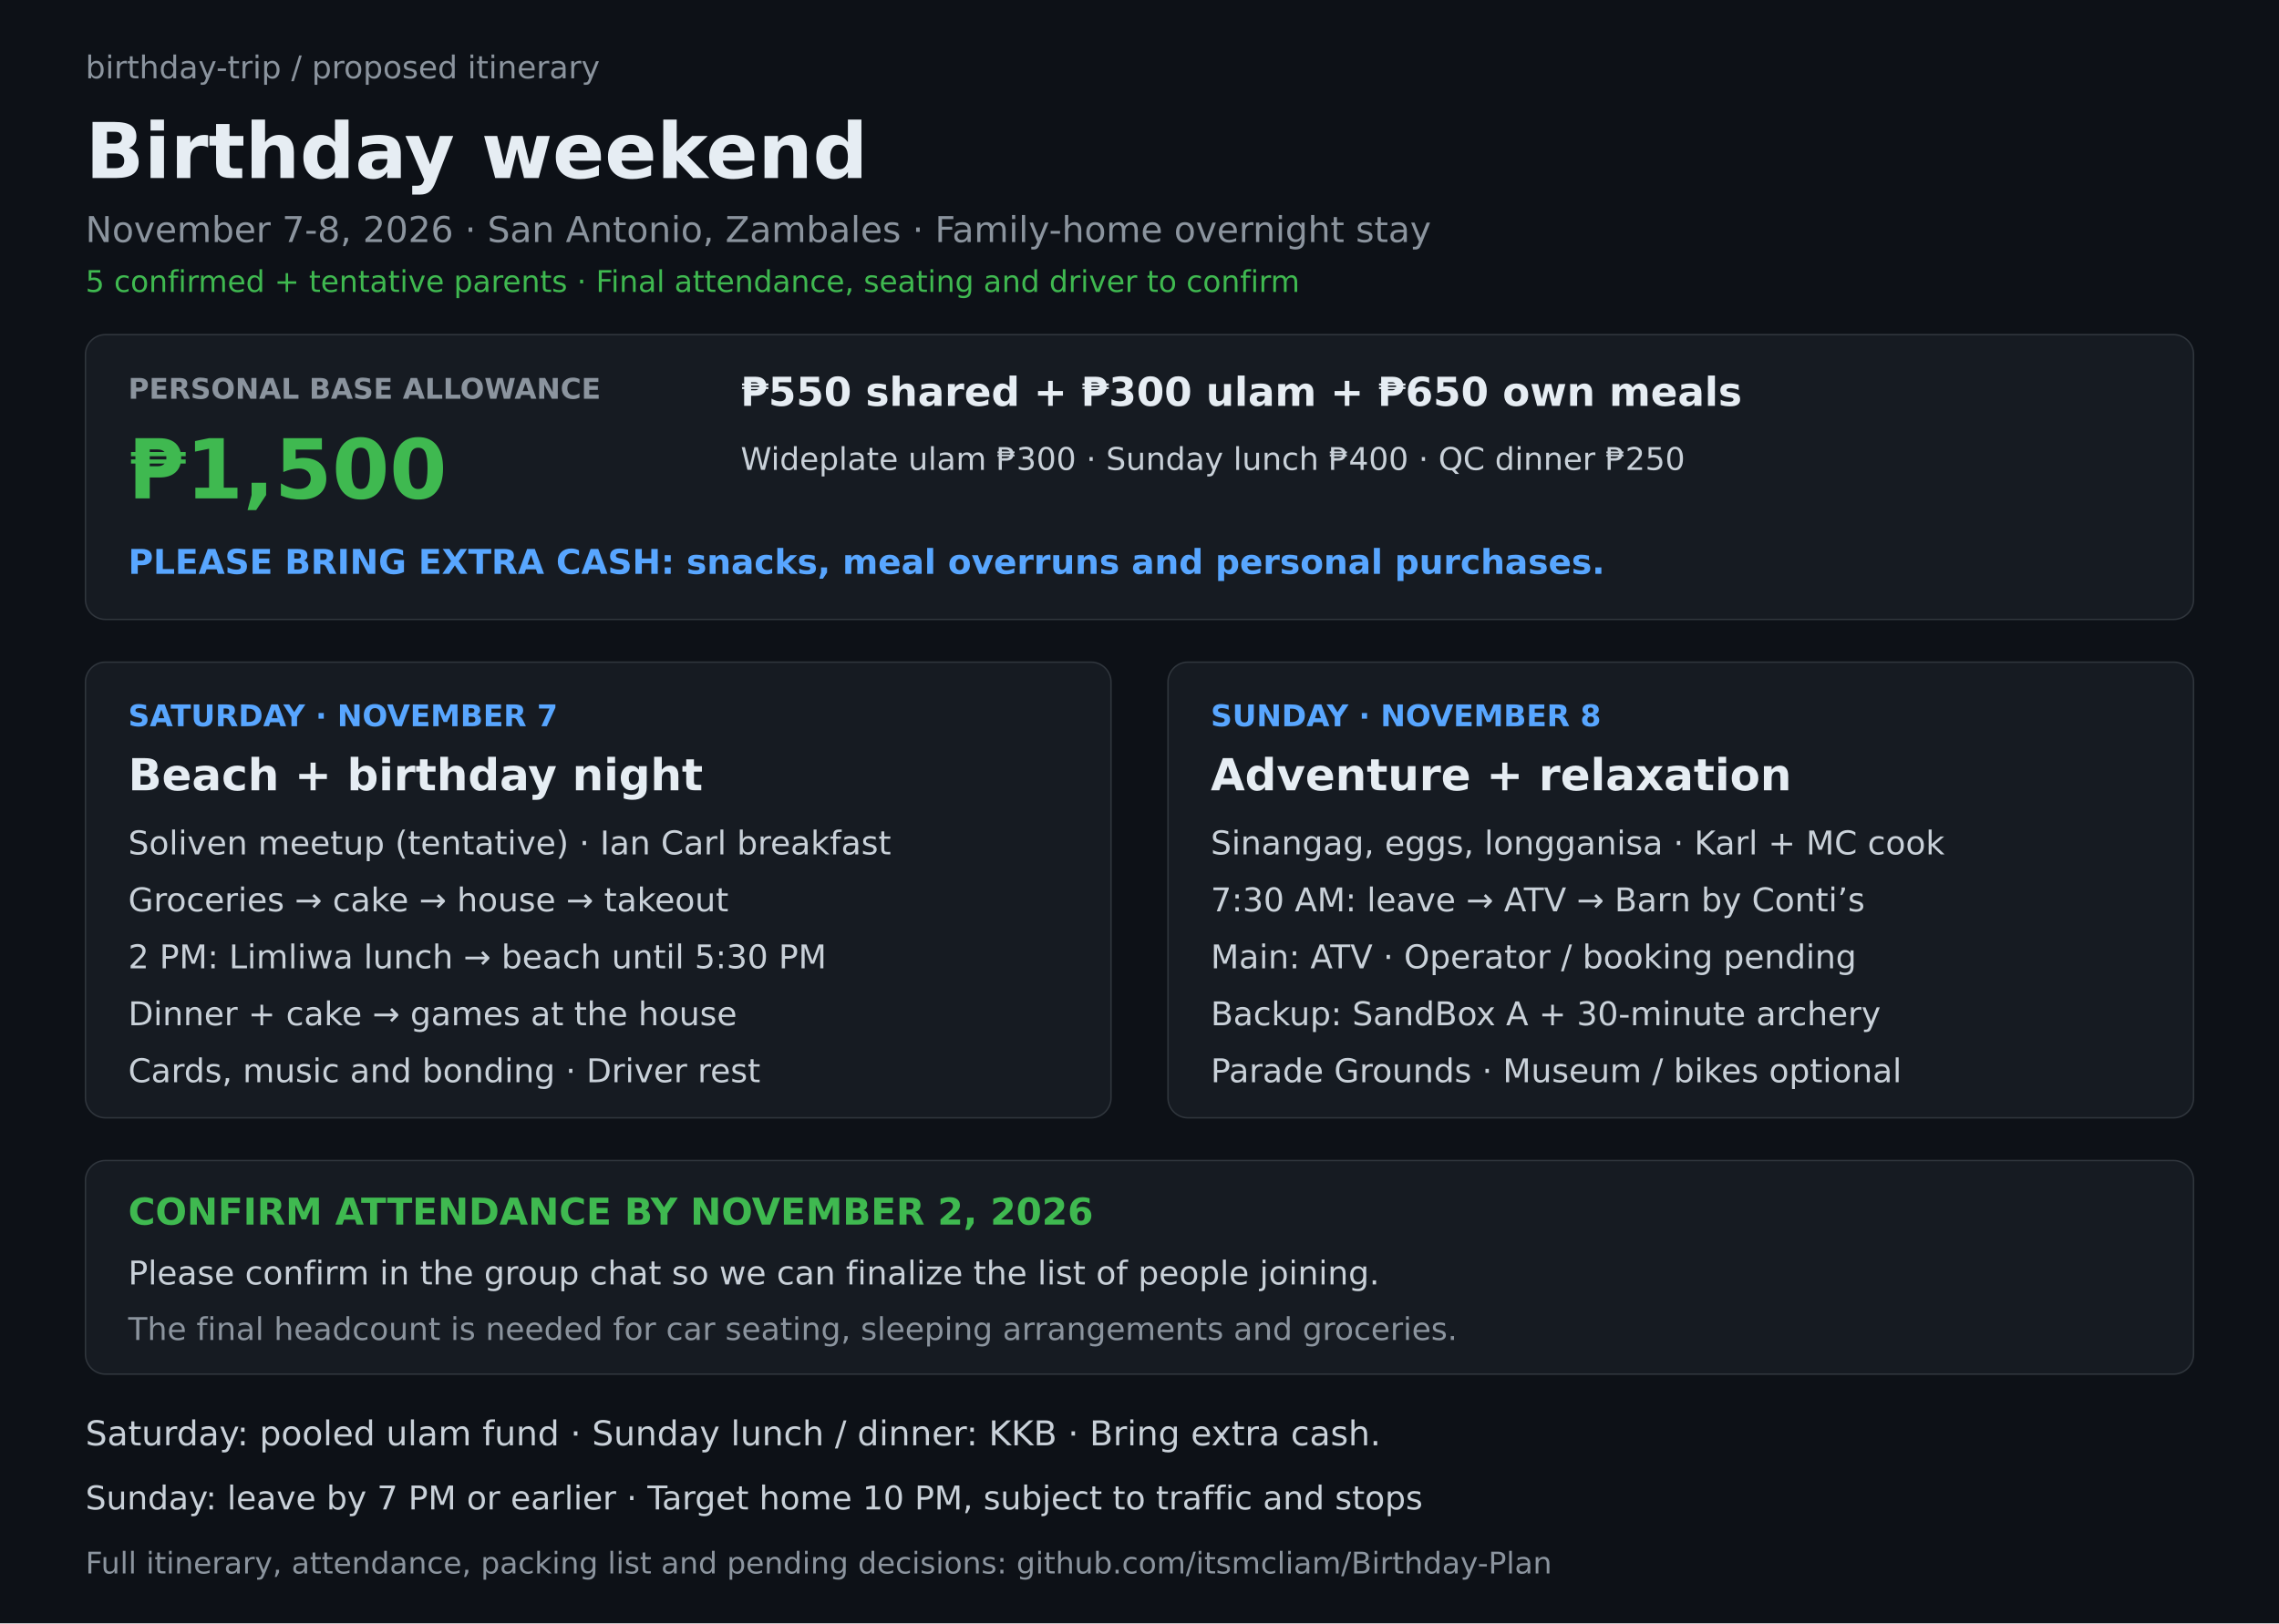
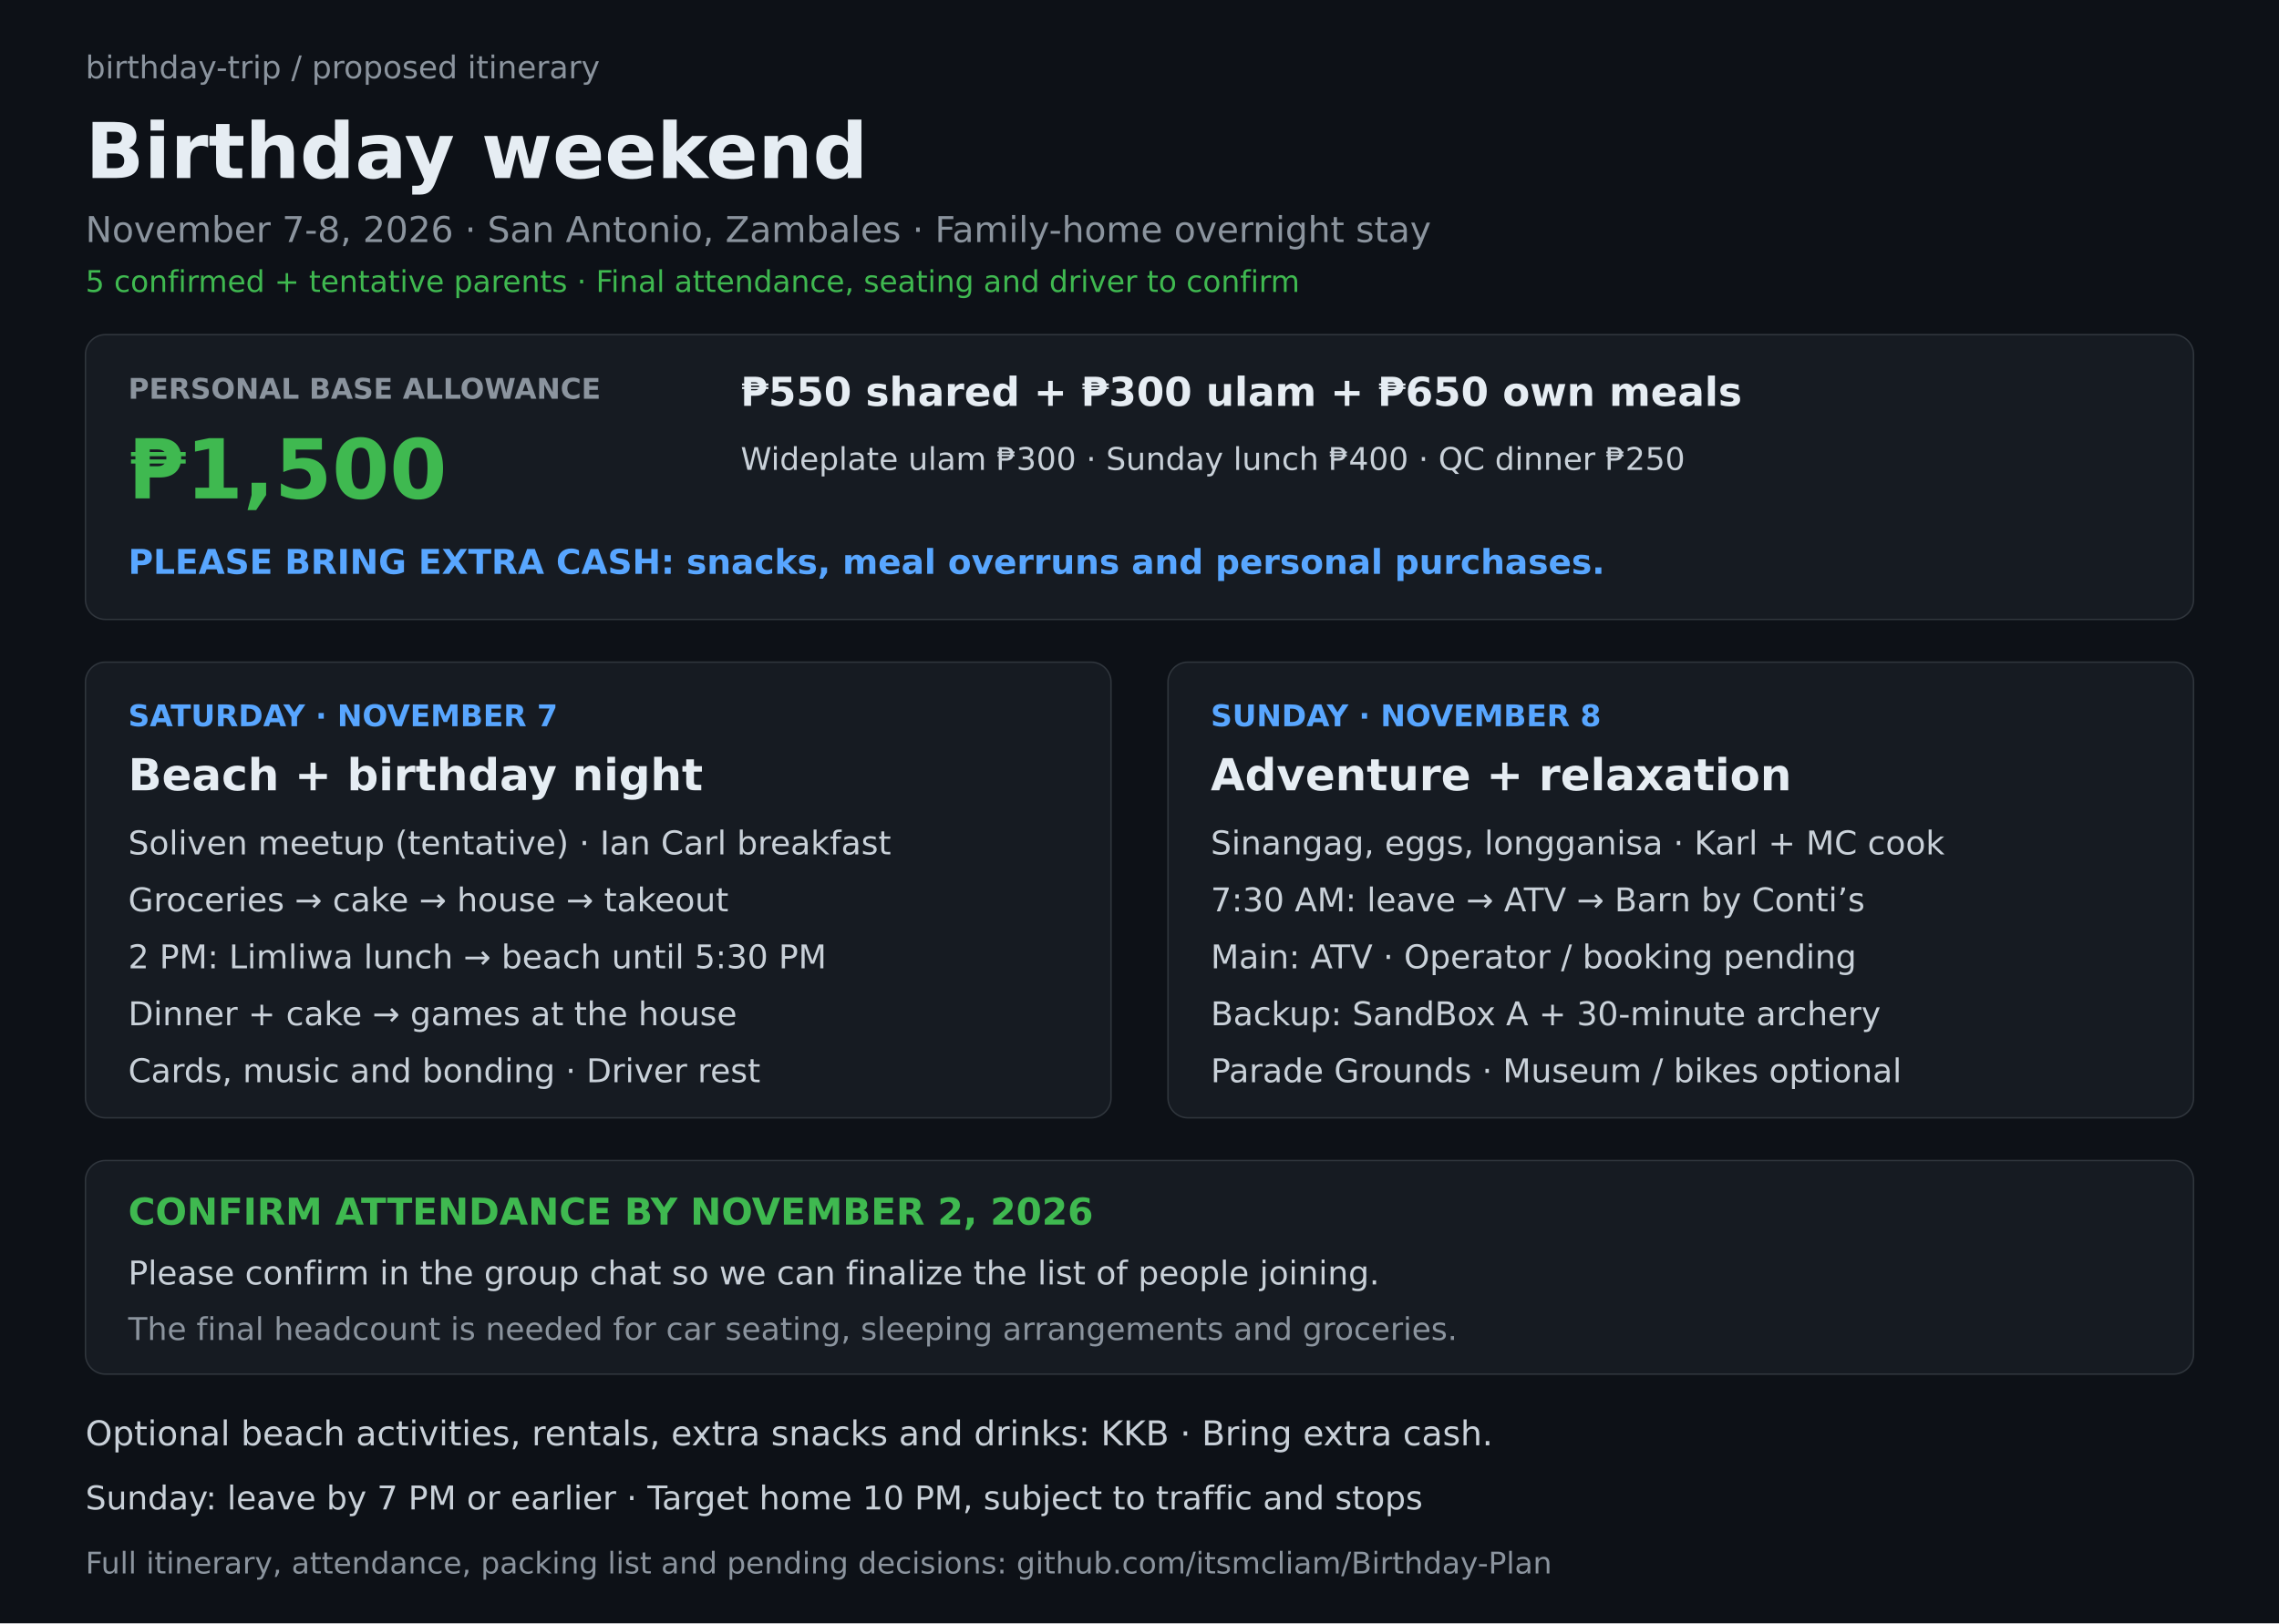
<svg xmlns="http://www.w3.org/2000/svg" width="1600" height="1140" viewBox="0 0 1600 1140" role="img" aria-labelledby="title desc">
  <rect width="1600" height="1140" fill="#0d1117" />
  <text x="60" y="55" fill="#8b949e" font-family="DejaVu Sans, Arial, sans-serif" font-size="22" font-weight="400">birthday-trip / proposed itinerary</text>
  <text x="60" y="125" fill="#e6edf3" font-family="DejaVu Sans, Arial, sans-serif" font-size="54" font-weight="700">Birthday weekend</text>
  <text x="60" y="170" fill="#8b949e" font-family="DejaVu Sans, Arial, sans-serif" font-size="25" font-weight="400">November 7-8, 2026  ·  San Antonio, Zambales  ·  Family-home overnight stay</text>
  <text x="60" y="205" fill="#3fb950" font-family="DejaVu Sans, Arial, sans-serif" font-size="21" font-weight="400">5 confirmed + tentative parents  ·  Final attendance, seating and driver to confirm</text>
  <rect x="60" y="235" width="1480" height="200" rx="14" fill="#161b22" stroke="#30363d" />
  <text x="90" y="280" fill="#8b949e" font-family="DejaVu Sans, Arial, sans-serif" font-size="20" font-weight="700">PERSONAL BASE ALLOWANCE</text>
  <text x="90" y="350" fill="#3fb950" font-family="DejaVu Sans, Arial, sans-serif" font-size="58" font-weight="700">₱1,500</text>
  <text x="520" y="285" fill="#e6edf3" font-family="DejaVu Sans, Arial, sans-serif" font-size="28" font-weight="700">₱550 shared + ₱300 ulam + ₱650 own meals</text>
  <text x="520" y="330" fill="#c9d1d9" font-family="DejaVu Sans, Arial, sans-serif" font-size="22" font-weight="400">Wideplate ulam ₱300 · Sunday lunch ₱400 · QC dinner ₱250</text>
  <text x="90" y="403" fill="#58a6ff" font-family="DejaVu Sans, Arial, sans-serif" font-size="24" font-weight="700">PLEASE BRING EXTRA CASH: snacks, meal overruns and personal purchases.</text>
  <rect x="60" y="465" width="720" height="320" rx="14" fill="#161b22" stroke="#30363d" />
  <rect x="820" y="465" width="720" height="320" rx="14" fill="#161b22" stroke="#30363d" />
  <text x="90" y="510" fill="#58a6ff" font-family="DejaVu Sans, Arial, sans-serif" font-size="21" font-weight="700">SATURDAY · NOVEMBER 7</text>
  <text x="90" y="555" fill="#e6edf3" font-family="DejaVu Sans, Arial, sans-serif" font-size="31" font-weight="700">Beach + birthday night</text>
  <text x="90" y="600" fill="#c9d1d9" font-family="DejaVu Sans, Arial, sans-serif" font-size="23" font-weight="400">Soliven meetup (tentative) · Ian Carl breakfast</text>
  <text x="90" y="640" fill="#c9d1d9" font-family="DejaVu Sans, Arial, sans-serif" font-size="23" font-weight="400">Groceries → cake → house → takeout</text>
  <text x="90" y="680" fill="#c9d1d9" font-family="DejaVu Sans, Arial, sans-serif" font-size="23" font-weight="400">2 PM: Limliwa lunch → beach until 5:30 PM</text>
  <text x="90" y="720" fill="#c9d1d9" font-family="DejaVu Sans, Arial, sans-serif" font-size="23" font-weight="400">Dinner + cake → games at the house</text>
  <text x="90" y="760" fill="#c9d1d9" font-family="DejaVu Sans, Arial, sans-serif" font-size="23" font-weight="400">Cards, music and bonding · Driver rest</text>
  <text x="850" y="510" fill="#58a6ff" font-family="DejaVu Sans, Arial, sans-serif" font-size="21" font-weight="700">SUNDAY · NOVEMBER 8</text>
  <text x="850" y="555" fill="#e6edf3" font-family="DejaVu Sans, Arial, sans-serif" font-size="31" font-weight="700">Adventure + relaxation</text>
  <text x="850" y="600" fill="#c9d1d9" font-family="DejaVu Sans, Arial, sans-serif" font-size="23" font-weight="400">Sinangag, eggs, longganisa · Karl + MC cook</text>
  <text x="850" y="640" fill="#c9d1d9" font-family="DejaVu Sans, Arial, sans-serif" font-size="23" font-weight="400">7:30 AM: leave → ATV → Barn by Conti’s</text>
  <text x="850" y="680" fill="#c9d1d9" font-family="DejaVu Sans, Arial, sans-serif" font-size="23" font-weight="400">Main: ATV · Operator / booking pending</text>
  <text x="850" y="720" fill="#c9d1d9" font-family="DejaVu Sans, Arial, sans-serif" font-size="23" font-weight="400">Backup: SandBox A + 30-minute archery</text>
  <text x="850" y="760" fill="#c9d1d9" font-family="DejaVu Sans, Arial, sans-serif" font-size="23" font-weight="400">Parade Grounds · Museum / bikes optional</text>
  <rect x="60" y="815" width="1480" height="150" rx="14" fill="#161b22" stroke="#30363d" />
  <text x="90" y="860" fill="#3fb950" font-family="DejaVu Sans, Arial, sans-serif" font-size="26" font-weight="700">CONFIRM ATTENDANCE BY NOVEMBER 2, 2026</text>
  <text x="90" y="902" fill="#c9d1d9" font-family="DejaVu Sans, Arial, sans-serif" font-size="23" font-weight="400">Please confirm in the group chat so we can finalize the list of people joining.</text>
  <text x="90" y="941" fill="#8b949e" font-family="DejaVu Sans, Arial, sans-serif" font-size="22" font-weight="400">The final headcount is needed for car seating, sleeping arrangements and groceries.</text>
-   <text x="60" y="1015" fill="#c9d1d9" font-family="DejaVu Sans, Arial, sans-serif" font-size="24" font-weight="400">Saturday: pooled ulam fund · Sunday lunch / dinner: KKB · Bring extra cash.</text>
+   <text x="60" y="1015" fill="#c9d1d9" font-family="DejaVu Sans, Arial, sans-serif" font-size="24" font-weight="400">Optional beach activities, rentals, extra snacks and drinks: KKB · Bring extra cash.</text>
  <text x="60" y="1060" fill="#c9d1d9" font-family="DejaVu Sans, Arial, sans-serif" font-size="23" font-weight="400">Sunday: leave by 7 PM or earlier · Target home 10 PM, subject to traffic and stops</text>
  <text x="60" y="1105" fill="#8b949e" font-family="DejaVu Sans, Arial, sans-serif" font-size="21" font-weight="400">Full itinerary, attendance, packing list and pending decisions: github.com/itsmcliam/Birthday-Plan</text>
</svg>
